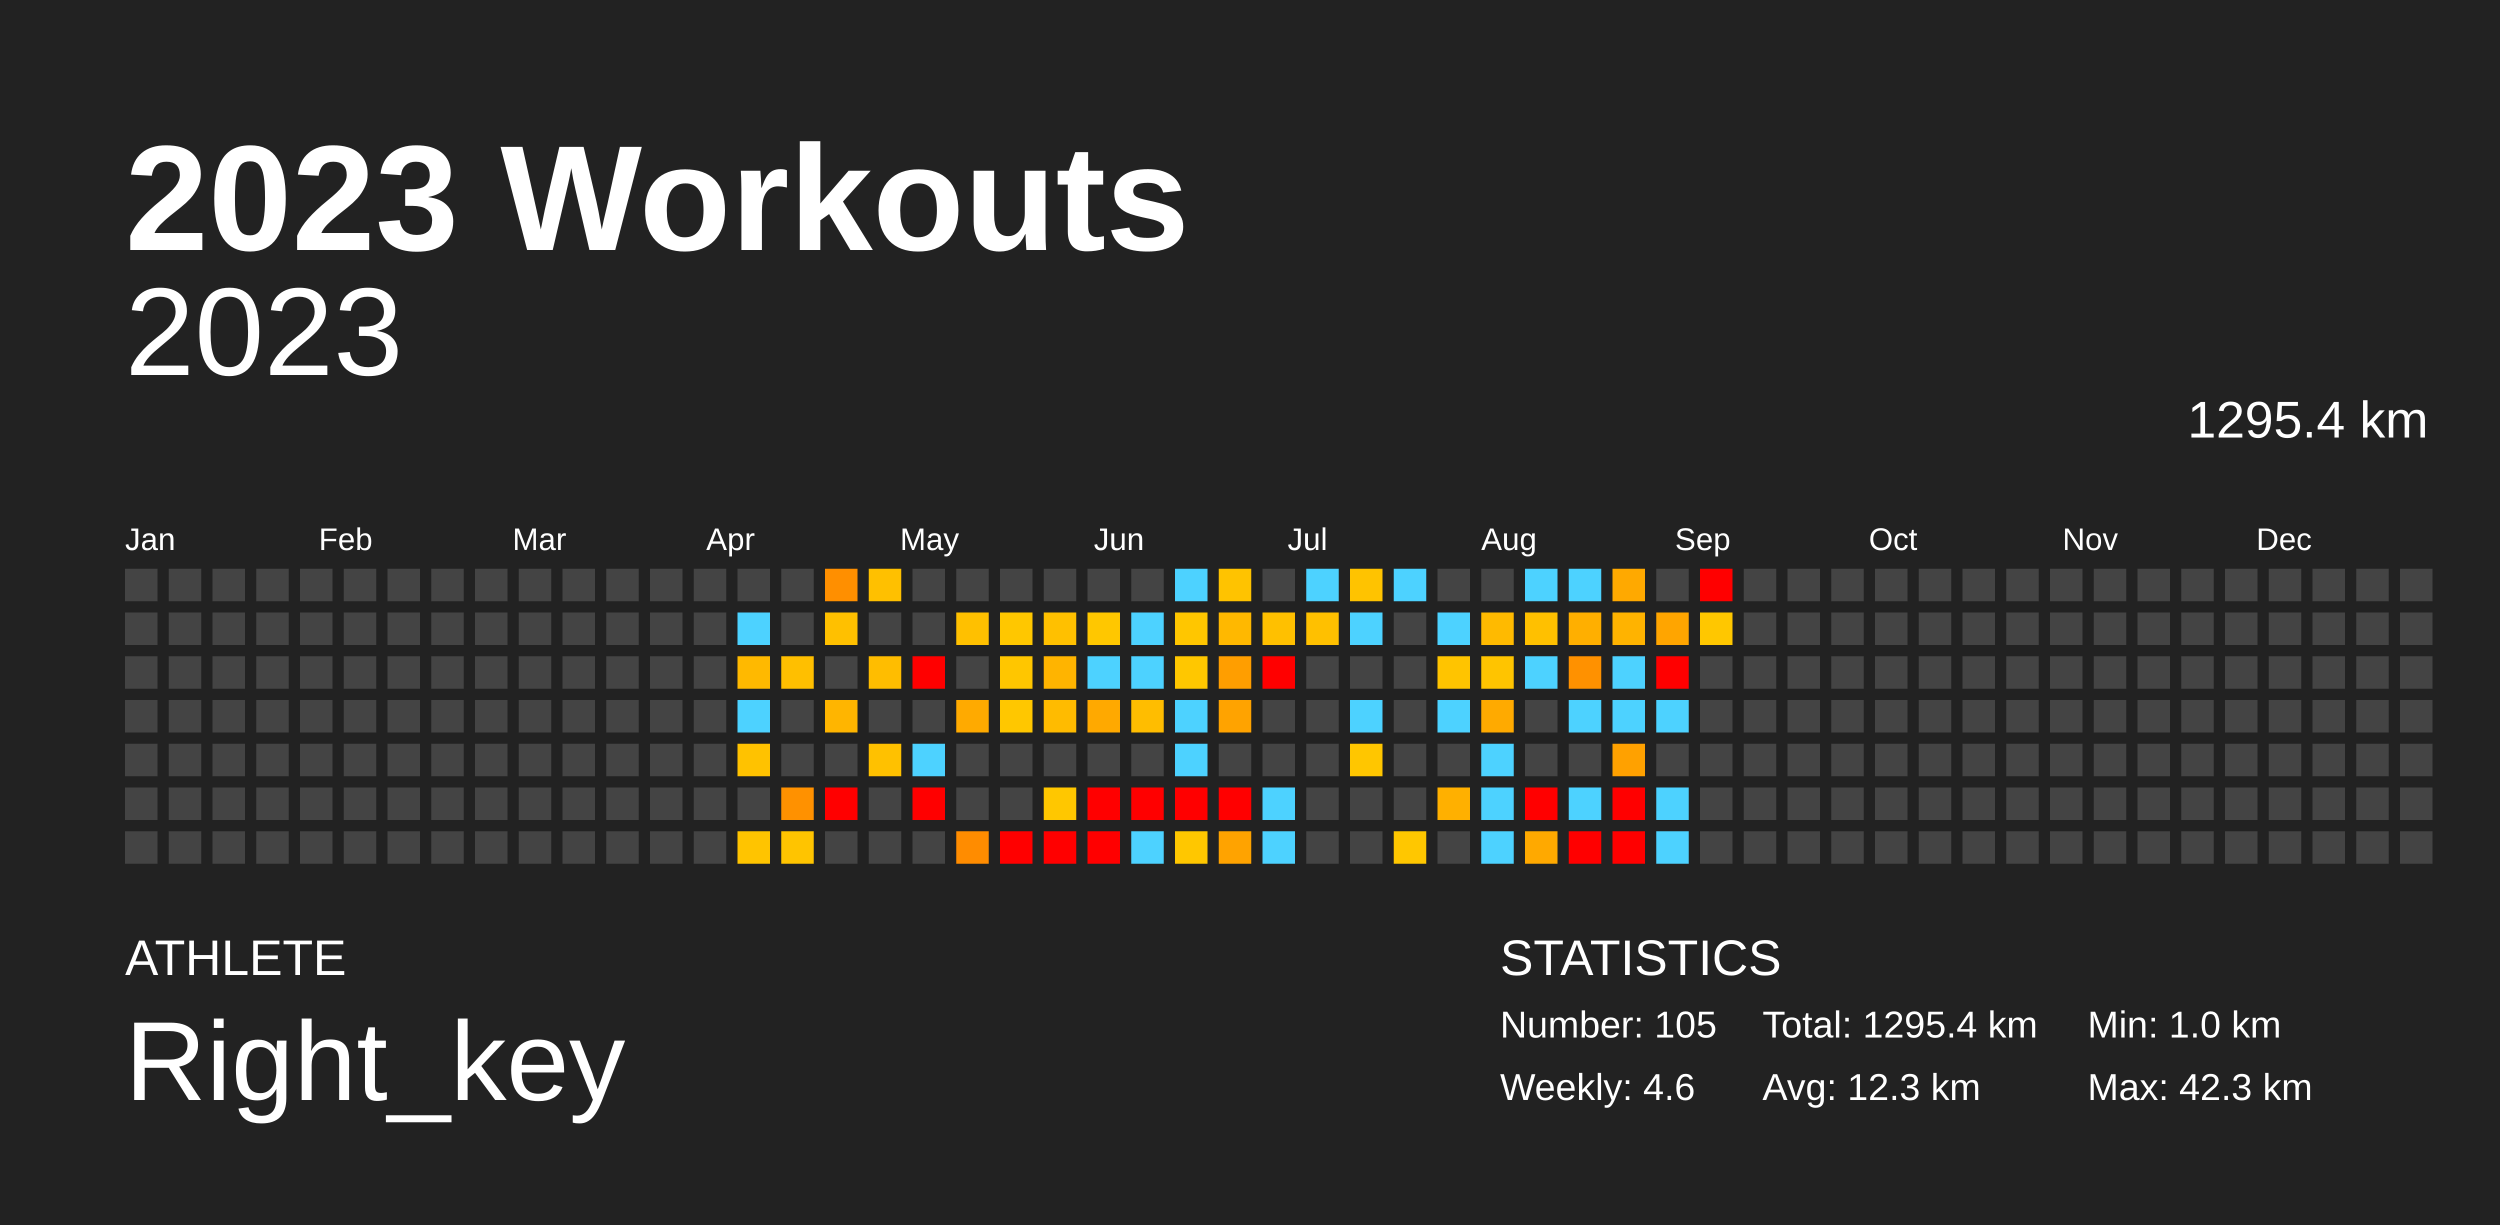
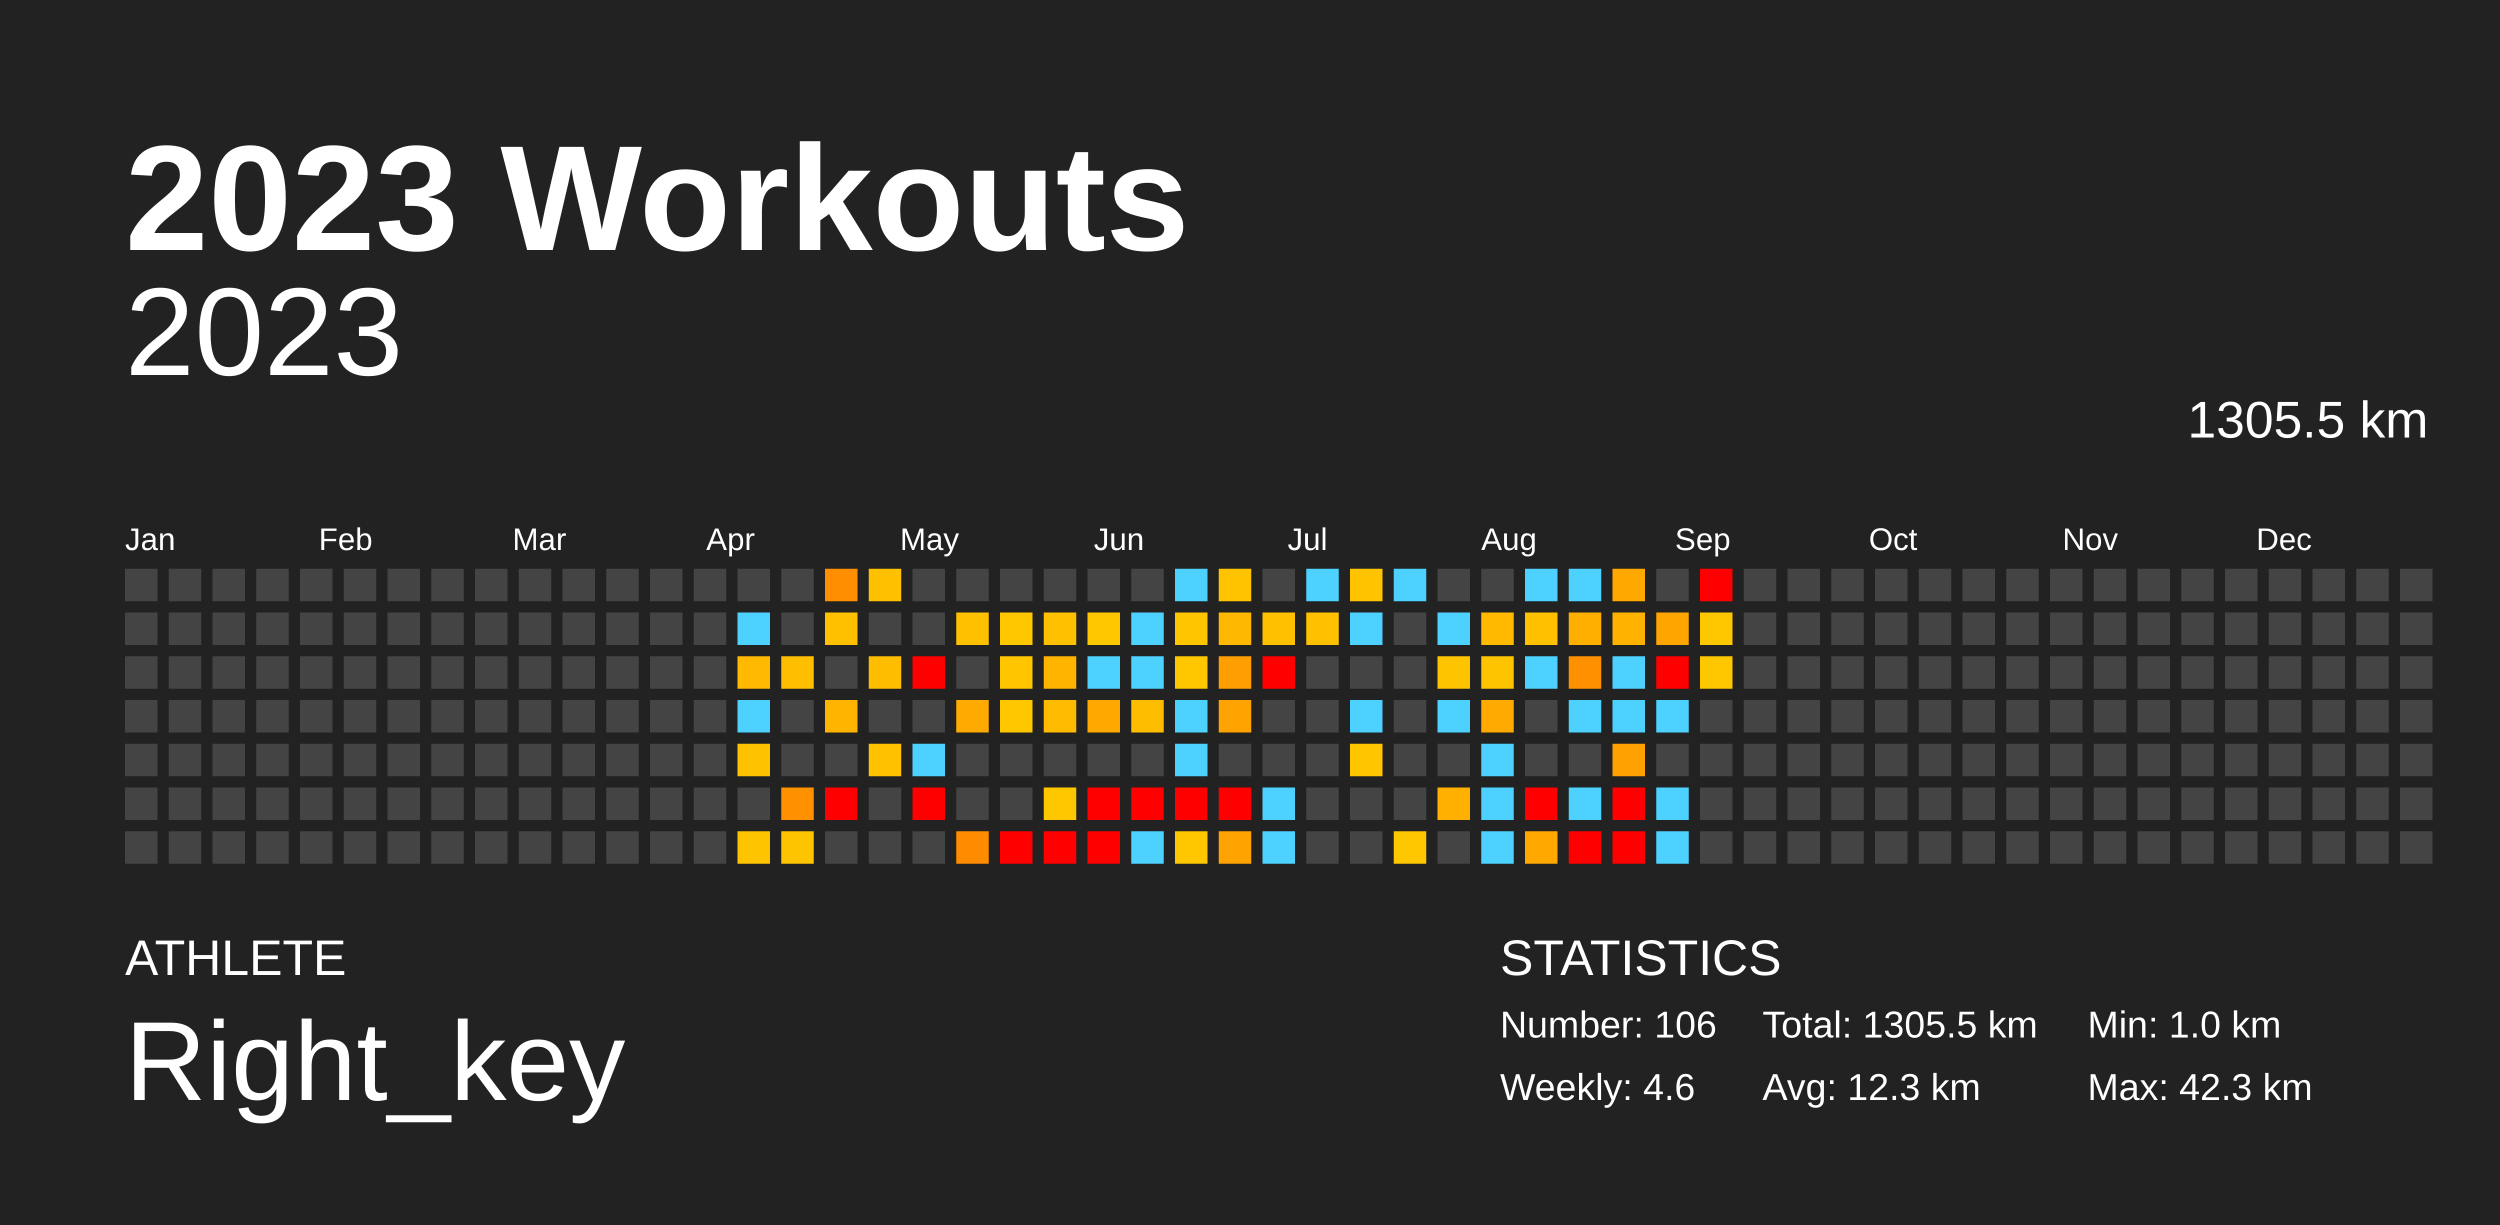
<svg xmlns="http://www.w3.org/2000/svg" baseProfile="full" height="98mm" version="1.1" viewBox="0,0,200,98" width="200mm">
  <defs />
  <rect fill="#222222" height="98" width="200" x="0" y="0" />
  <text fill="#FFFFFF" style="font-size:12px; font-family:Arial; font-weight:bold;" x="10" y="20">2023 Workouts</text>
  <text fill="#FFFFFF" style="font-size:4px; font-family:Arial" x="10" y="78">ATHLETE</text>
  <text fill="#FFFFFF" style="font-size:9px; font-family:Arial" x="10" y="88">Right_key</text>
  <text fill="#FFFFFF" style="font-size:4px; font-family:Arial" x="120" y="78">STATISTICS</text>
-   <text fill="#FFFFFF" style="font-size:3px; font-family:Arial" x="120" y="83">Number: 105</text>
+   <text fill="#FFFFFF" style="font-size:3px; font-family:Arial" x="120" y="83">Number: 106</text>
  <text fill="#FFFFFF" style="font-size:3px; font-family:Arial" x="120" y="88">Weekly: 4.6</text>
-   <text fill="#FFFFFF" style="font-size:3px; font-family:Arial" x="141" y="83">Total: 1295.4 km</text>
+   <text fill="#FFFFFF" style="font-size:3px; font-family:Arial" x="141" y="83">Total: 1305.5 km</text>
  <text fill="#FFFFFF" style="font-size:3px; font-family:Arial" x="141" y="88">Avg: 12.3 km</text>
  <text fill="#FFFFFF" style="font-size:3px; font-family:Arial" x="167" y="83">Min: 1.0 km</text>
  <text fill="#FFFFFF" style="font-size:3px; font-family:Arial" x="167" y="88">Max: 42.3 km</text>
  <text alignment-baseline="hanging" fill="#FFFFFF" style="font-size:10.0px; font-family:Arial;" x="10" y="30">2023</text>
-   <text alignment-baseline="hanging" fill="#FFFFFF" style="font-size:4.125px; font-family:Arial;" x="175" y="35">1295.4 km</text>
+   <text alignment-baseline="hanging" fill="#FFFFFF" style="font-size:4.125px; font-family:Arial;" x="175" y="35">1305.5 km</text>
  <text fill="#FFFFFF" style="font-size:2.5px; font-family:Arial" x="10.0" y="44">Jan</text>
  <text fill="#FFFFFF" style="font-size:2.5px; font-family:Arial" x="25.5" y="44">Feb</text>
  <text fill="#FFFFFF" style="font-size:2.5px; font-family:Arial" x="41.0" y="44">Mar</text>
  <text fill="#FFFFFF" style="font-size:2.5px; font-family:Arial" x="56.5" y="44">Apr</text>
  <text fill="#FFFFFF" style="font-size:2.5px; font-family:Arial" x="72.0" y="44">May</text>
  <text fill="#FFFFFF" style="font-size:2.5px; font-family:Arial" x="87.5" y="44">Jun</text>
  <text fill="#FFFFFF" style="font-size:2.5px; font-family:Arial" x="103.0" y="44">Jul</text>
  <text fill="#FFFFFF" style="font-size:2.5px; font-family:Arial" x="118.5" y="44">Aug</text>
  <text fill="#FFFFFF" style="font-size:2.5px; font-family:Arial" x="134.0" y="44">Sep</text>
  <text fill="#FFFFFF" style="font-size:2.5px; font-family:Arial" x="149.5" y="44">Oct</text>
  <text fill="#FFFFFF" style="font-size:2.5px; font-family:Arial" x="165.0" y="44">Nov</text>
  <text fill="#FFFFFF" style="font-size:2.5px; font-family:Arial" x="180.5" y="44">Dec</text>
  <rect fill="#444444" height="2.6" width="2.6" x="10.0" y="45.5" />
  <rect fill="#444444" height="2.6" width="2.6" x="10.0" y="49.0" />
  <rect fill="#444444" height="2.6" width="2.6" x="10.0" y="52.5" />
  <rect fill="#444444" height="2.6" width="2.6" x="10.0" y="56.0" />
  <rect fill="#444444" height="2.6" width="2.6" x="10.0" y="59.5" />
  <rect fill="#444444" height="2.6" width="2.6" x="10.0" y="63.0" />
  <rect fill="#444444" height="2.6" width="2.6" x="10.0" y="66.5" />
  <rect fill="#444444" height="2.6" width="2.6" x="13.5" y="45.5" />
  <rect fill="#444444" height="2.6" width="2.6" x="13.5" y="49.0" />
  <rect fill="#444444" height="2.6" width="2.6" x="13.5" y="52.5" />
  <rect fill="#444444" height="2.6" width="2.6" x="13.5" y="56.0" />
  <rect fill="#444444" height="2.6" width="2.6" x="13.5" y="59.5" />
  <rect fill="#444444" height="2.6" width="2.6" x="13.5" y="63.0" />
  <rect fill="#444444" height="2.6" width="2.6" x="13.5" y="66.5" />
  <rect fill="#444444" height="2.6" width="2.6" x="17.0" y="45.5" />
  <rect fill="#444444" height="2.6" width="2.6" x="17.0" y="49.0" />
  <rect fill="#444444" height="2.6" width="2.6" x="17.0" y="52.5" />
  <rect fill="#444444" height="2.6" width="2.6" x="17.0" y="56.0" />
  <rect fill="#444444" height="2.6" width="2.6" x="17.0" y="59.5" />
  <rect fill="#444444" height="2.6" width="2.6" x="17.0" y="63.0" />
  <rect fill="#444444" height="2.6" width="2.6" x="17.0" y="66.5" />
  <rect fill="#444444" height="2.6" width="2.6" x="20.5" y="45.5" />
  <rect fill="#444444" height="2.6" width="2.6" x="20.5" y="49.0" />
  <rect fill="#444444" height="2.6" width="2.6" x="20.5" y="52.5" />
  <rect fill="#444444" height="2.6" width="2.6" x="20.5" y="56.0" />
  <rect fill="#444444" height="2.6" width="2.6" x="20.5" y="59.5" />
  <rect fill="#444444" height="2.6" width="2.6" x="20.5" y="63.0" />
  <rect fill="#444444" height="2.6" width="2.6" x="20.5" y="66.5" />
  <rect fill="#444444" height="2.6" width="2.6" x="24.0" y="45.5" />
  <rect fill="#444444" height="2.6" width="2.6" x="24.0" y="49.0" />
  <rect fill="#444444" height="2.6" width="2.6" x="24.0" y="52.5" />
  <rect fill="#444444" height="2.6" width="2.6" x="24.0" y="56.0" />
  <rect fill="#444444" height="2.6" width="2.6" x="24.0" y="59.5" />
  <rect fill="#444444" height="2.6" width="2.6" x="24.0" y="63.0" />
  <rect fill="#444444" height="2.6" width="2.6" x="24.0" y="66.5" />
  <rect fill="#444444" height="2.6" width="2.6" x="27.5" y="45.5" />
  <rect fill="#444444" height="2.6" width="2.6" x="27.5" y="49.0" />
  <rect fill="#444444" height="2.6" width="2.6" x="27.5" y="52.5" />
  <rect fill="#444444" height="2.6" width="2.6" x="27.5" y="56.0" />
  <rect fill="#444444" height="2.6" width="2.6" x="27.5" y="59.5" />
  <rect fill="#444444" height="2.6" width="2.6" x="27.5" y="63.0" />
  <rect fill="#444444" height="2.6" width="2.6" x="27.5" y="66.5" />
  <rect fill="#444444" height="2.6" width="2.6" x="31.0" y="45.5" />
  <rect fill="#444444" height="2.6" width="2.6" x="31.0" y="49.0" />
  <rect fill="#444444" height="2.6" width="2.6" x="31.0" y="52.5" />
  <rect fill="#444444" height="2.6" width="2.6" x="31.0" y="56.0" />
  <rect fill="#444444" height="2.6" width="2.6" x="31.0" y="59.5" />
  <rect fill="#444444" height="2.6" width="2.6" x="31.0" y="63.0" />
  <rect fill="#444444" height="2.6" width="2.6" x="31.0" y="66.5" />
  <rect fill="#444444" height="2.6" width="2.6" x="34.5" y="45.5" />
  <rect fill="#444444" height="2.6" width="2.6" x="34.5" y="49.0" />
  <rect fill="#444444" height="2.6" width="2.6" x="34.5" y="52.5" />
  <rect fill="#444444" height="2.6" width="2.6" x="34.5" y="56.0" />
  <rect fill="#444444" height="2.6" width="2.6" x="34.5" y="59.5" />
  <rect fill="#444444" height="2.6" width="2.6" x="34.5" y="63.0" />
  <rect fill="#444444" height="2.6" width="2.6" x="34.5" y="66.5" />
  <rect fill="#444444" height="2.6" width="2.6" x="38.0" y="45.5" />
  <rect fill="#444444" height="2.6" width="2.6" x="38.0" y="49.0" />
  <rect fill="#444444" height="2.6" width="2.6" x="38.0" y="52.5" />
  <rect fill="#444444" height="2.6" width="2.6" x="38.0" y="56.0" />
  <rect fill="#444444" height="2.6" width="2.6" x="38.0" y="59.5" />
  <rect fill="#444444" height="2.6" width="2.6" x="38.0" y="63.0" />
  <rect fill="#444444" height="2.6" width="2.6" x="38.0" y="66.5" />
  <rect fill="#444444" height="2.6" width="2.6" x="41.5" y="45.5" />
  <rect fill="#444444" height="2.6" width="2.6" x="41.5" y="49.0" />
  <rect fill="#444444" height="2.6" width="2.6" x="41.5" y="52.5" />
  <rect fill="#444444" height="2.6" width="2.6" x="41.5" y="56.0" />
  <rect fill="#444444" height="2.6" width="2.6" x="41.5" y="59.5" />
  <rect fill="#444444" height="2.6" width="2.6" x="41.5" y="63.0" />
  <rect fill="#444444" height="2.6" width="2.6" x="41.5" y="66.5" />
  <rect fill="#444444" height="2.6" width="2.6" x="45.0" y="45.5" />
  <rect fill="#444444" height="2.6" width="2.6" x="45.0" y="49.0" />
  <rect fill="#444444" height="2.6" width="2.6" x="45.0" y="52.5" />
  <rect fill="#444444" height="2.6" width="2.6" x="45.0" y="56.0" />
  <rect fill="#444444" height="2.6" width="2.6" x="45.0" y="59.5" />
  <rect fill="#444444" height="2.6" width="2.6" x="45.0" y="63.0" />
  <rect fill="#444444" height="2.6" width="2.6" x="45.0" y="66.5" />
  <rect fill="#444444" height="2.6" width="2.6" x="48.5" y="45.5" />
  <rect fill="#444444" height="2.6" width="2.6" x="48.5" y="49.0" />
  <rect fill="#444444" height="2.6" width="2.6" x="48.5" y="52.5" />
  <rect fill="#444444" height="2.6" width="2.6" x="48.5" y="56.0" />
  <rect fill="#444444" height="2.6" width="2.6" x="48.5" y="59.5" />
  <rect fill="#444444" height="2.6" width="2.6" x="48.5" y="63.0" />
  <rect fill="#444444" height="2.6" width="2.6" x="48.5" y="66.5" />
  <rect fill="#444444" height="2.6" width="2.6" x="52.0" y="45.5" />
  <rect fill="#444444" height="2.6" width="2.6" x="52.0" y="49.0" />
  <rect fill="#444444" height="2.6" width="2.6" x="52.0" y="52.5" />
  <rect fill="#444444" height="2.6" width="2.6" x="52.0" y="56.0" />
  <rect fill="#444444" height="2.6" width="2.6" x="52.0" y="59.5" />
  <rect fill="#444444" height="2.6" width="2.6" x="52.0" y="63.0" />
  <rect fill="#444444" height="2.6" width="2.6" x="52.0" y="66.5" />
  <rect fill="#444444" height="2.6" width="2.6" x="55.5" y="45.5" />
  <rect fill="#444444" height="2.6" width="2.6" x="55.5" y="49.0" />
  <rect fill="#444444" height="2.6" width="2.6" x="55.5" y="52.5" />
  <rect fill="#444444" height="2.6" width="2.6" x="55.5" y="56.0" />
  <rect fill="#444444" height="2.6" width="2.6" x="55.5" y="59.5" />
  <rect fill="#444444" height="2.6" width="2.6" x="55.5" y="63.0" />
  <rect fill="#444444" height="2.6" width="2.6" x="55.5" y="66.5" />
  <rect fill="#444444" height="2.6" width="2.6" x="59.0" y="45.5" />
  <rect fill="#4dd2ff" height="2.6" width="2.6" x="59.0" y="49.0" />
  <rect fill="#ffb900" height="2.6" width="2.6" x="59.0" y="52.5" />
  <rect fill="#4dd2ff" height="2.6" width="2.6" x="59.0" y="56.0" />
  <rect fill="#ffc200" height="2.6" width="2.6" x="59.0" y="59.5" />
  <rect fill="#444444" height="2.6" width="2.6" x="59.0" y="63.0" />
  <rect fill="#ffc400" height="2.6" width="2.6" x="59.0" y="66.5" />
  <rect fill="#444444" height="2.6" width="2.6" x="62.5" y="45.5" />
  <rect fill="#444444" height="2.6" width="2.6" x="62.5" y="49.0" />
  <rect fill="#ffbf00" height="2.6" width="2.6" x="62.5" y="52.5" />
  <rect fill="#444444" height="2.6" width="2.6" x="62.5" y="56.0" />
  <rect fill="#444444" height="2.6" width="2.6" x="62.5" y="59.5" />
  <rect fill="#ff9100" height="2.6" width="2.6" x="62.5" y="63.0" />
  <rect fill="#ffc400" height="2.6" width="2.6" x="62.5" y="66.5" />
  <rect fill="#ff8f00" height="2.6" width="2.6" x="66.0" y="45.5" />
  <rect fill="#ffc000" height="2.6" width="2.6" x="66.0" y="49.0" />
  <rect fill="#444444" height="2.6" width="2.6" x="66.0" y="52.5" />
  <rect fill="#ffb500" height="2.6" width="2.6" x="66.0" y="56.0" />
  <rect fill="#444444" height="2.6" width="2.6" x="66.0" y="59.5" />
  <rect fill="red" height="2.6" width="2.6" x="66.0" y="63.0" />
  <rect fill="#444444" height="2.6" width="2.6" x="66.0" y="66.5" />
  <rect fill="#ffc000" height="2.6" width="2.6" x="69.5" y="45.5" />
  <rect fill="#444444" height="2.6" width="2.6" x="69.5" y="49.0" />
  <rect fill="#ffbd00" height="2.6" width="2.6" x="69.5" y="52.5" />
  <rect fill="#444444" height="2.6" width="2.6" x="69.5" y="56.0" />
  <rect fill="#ffc100" height="2.6" width="2.6" x="69.5" y="59.5" />
  <rect fill="#444444" height="2.6" width="2.6" x="69.5" y="63.0" />
  <rect fill="#444444" height="2.6" width="2.6" x="69.5" y="66.5" />
  <rect fill="#444444" height="2.6" width="2.6" x="73.0" y="45.5" />
  <rect fill="#444444" height="2.6" width="2.6" x="73.0" y="49.0" />
  <rect fill="red" height="2.6" width="2.6" x="73.0" y="52.5" />
  <rect fill="#444444" height="2.6" width="2.6" x="73.0" y="56.0" />
  <rect fill="#4dd2ff" height="2.6" width="2.6" x="73.0" y="59.5" />
  <rect fill="red" height="2.6" width="2.6" x="73.0" y="63.0" />
  <rect fill="#444444" height="2.6" width="2.6" x="73.0" y="66.5" />
  <rect fill="#444444" height="2.6" width="2.6" x="76.5" y="45.5" />
  <rect fill="#ffc000" height="2.6" width="2.6" x="76.5" y="49.0" />
  <rect fill="#444444" height="2.6" width="2.6" x="76.5" y="52.5" />
  <rect fill="#ffaa00" height="2.6" width="2.6" x="76.5" y="56.0" />
  <rect fill="#444444" height="2.6" width="2.6" x="76.5" y="59.5" />
  <rect fill="#444444" height="2.6" width="2.6" x="76.5" y="63.0" />
  <rect fill="#ff8c00" height="2.6" width="2.6" x="76.5" y="66.5" />
  <rect fill="#444444" height="2.6" width="2.6" x="80.0" y="45.5" />
  <rect fill="#ffc700" height="2.6" width="2.6" x="80.0" y="49.0" />
  <rect fill="#ffc600" height="2.6" width="2.6" x="80.0" y="52.5" />
  <rect fill="#ffc700" height="2.6" width="2.6" x="80.0" y="56.0" />
  <rect fill="#444444" height="2.6" width="2.6" x="80.0" y="59.5" />
  <rect fill="#444444" height="2.6" width="2.6" x="80.0" y="63.0" />
  <rect fill="red" height="2.6" width="2.6" x="80.0" y="66.5" />
  <rect fill="#444444" height="2.6" width="2.6" x="83.5" y="45.5" />
  <rect fill="#ffc000" height="2.6" width="2.6" x="83.5" y="49.0" />
  <rect fill="#ffb400" height="2.6" width="2.6" x="83.5" y="52.5" />
  <rect fill="#ffbb00" height="2.6" width="2.6" x="83.5" y="56.0" />
  <rect fill="#444444" height="2.6" width="2.6" x="83.5" y="59.5" />
  <rect fill="#ffc700" height="2.6" width="2.6" x="83.5" y="63.0" />
  <rect fill="red" height="2.6" width="2.6" x="83.5" y="66.5" />
  <rect fill="#444444" height="2.6" width="2.6" x="87.0" y="45.5" />
  <rect fill="#ffc700" height="2.6" width="2.6" x="87.0" y="49.0" />
  <rect fill="#4dd2ff" height="2.6" width="2.6" x="87.0" y="52.5" />
  <rect fill="#ffa900" height="2.6" width="2.6" x="87.0" y="56.0" />
  <rect fill="#444444" height="2.6" width="2.6" x="87.0" y="59.5" />
  <rect fill="red" height="2.6" width="2.6" x="87.0" y="63.0" />
  <rect fill="red" height="2.6" width="2.6" x="87.0" y="66.5" />
  <rect fill="#444444" height="2.6" width="2.6" x="90.5" y="45.5" />
  <rect fill="#4dd2ff" height="2.6" width="2.6" x="90.5" y="49.0" />
  <rect fill="#4dd2ff" height="2.6" width="2.6" x="90.5" y="52.5" />
  <rect fill="#ffbd00" height="2.6" width="2.6" x="90.5" y="56.0" />
  <rect fill="#444444" height="2.6" width="2.6" x="90.5" y="59.5" />
  <rect fill="red" height="2.6" width="2.6" x="90.5" y="63.0" />
  <rect fill="#4dd2ff" height="2.6" width="2.6" x="90.5" y="66.5" />
  <rect fill="#4dd2ff" height="2.6" width="2.6" x="94.0" y="45.5" />
  <rect fill="#ffc600" height="2.6" width="2.6" x="94.0" y="49.0" />
  <rect fill="#ffc700" height="2.6" width="2.6" x="94.0" y="52.5" />
  <rect fill="#4dd2ff" height="2.6" width="2.6" x="94.0" y="56.0" />
  <rect fill="#4dd2ff" height="2.6" width="2.6" x="94.0" y="59.5" />
  <rect fill="red" height="2.6" width="2.6" x="94.0" y="63.0" />
  <rect fill="#ffc700" height="2.6" width="2.6" x="94.0" y="66.5" />
  <rect fill="#ffc300" height="2.6" width="2.6" x="97.5" y="45.5" />
  <rect fill="#ffb800" height="2.6" width="2.6" x="97.5" y="49.0" />
  <rect fill="#ff9e00" height="2.6" width="2.6" x="97.5" y="52.5" />
  <rect fill="#ffa300" height="2.6" width="2.6" x="97.5" y="56.0" />
  <rect fill="#444444" height="2.6" width="2.6" x="97.5" y="59.5" />
  <rect fill="red" height="2.6" width="2.6" x="97.5" y="63.0" />
  <rect fill="#ffa300" height="2.6" width="2.6" x="97.5" y="66.5" />
  <rect fill="#444444" height="2.6" width="2.6" x="101.0" y="45.5" />
  <rect fill="#ffc000" height="2.6" width="2.6" x="101.0" y="49.0" />
  <rect fill="red" height="2.6" width="2.6" x="101.0" y="52.5" />
  <rect fill="#444444" height="2.6" width="2.6" x="101.0" y="56.0" />
  <rect fill="#444444" height="2.6" width="2.6" x="101.0" y="59.5" />
  <rect fill="#4dd2ff" height="2.6" width="2.6" x="101.0" y="63.0" />
  <rect fill="#4dd2ff" height="2.6" width="2.6" x="101.0" y="66.5" />
  <rect fill="#4dd2ff" height="2.6" width="2.6" x="104.5" y="45.5" />
  <rect fill="#ffc000" height="2.6" width="2.6" x="104.5" y="49.0" />
  <rect fill="#444444" height="2.6" width="2.6" x="104.5" y="52.5" />
  <rect fill="#444444" height="2.6" width="2.6" x="104.5" y="56.0" />
  <rect fill="#444444" height="2.6" width="2.6" x="104.5" y="59.5" />
  <rect fill="#444444" height="2.6" width="2.6" x="104.5" y="63.0" />
  <rect fill="#444444" height="2.6" width="2.6" x="104.5" y="66.5" />
  <rect fill="#ffc300" height="2.6" width="2.6" x="108.0" y="45.5" />
  <rect fill="#4dd2ff" height="2.6" width="2.6" x="108.0" y="49.0" />
  <rect fill="#444444" height="2.6" width="2.6" x="108.0" y="52.5" />
  <rect fill="#4dd2ff" height="2.6" width="2.6" x="108.0" y="56.0" />
  <rect fill="#ffc600" height="2.6" width="2.6" x="108.0" y="59.5" />
  <rect fill="#444444" height="2.6" width="2.6" x="108.0" y="63.0" />
  <rect fill="#444444" height="2.6" width="2.6" x="108.0" y="66.5" />
  <rect fill="#4dd2ff" height="2.6" width="2.6" x="111.5" y="45.5" />
  <rect fill="#444444" height="2.6" width="2.6" x="111.5" y="49.0" />
  <rect fill="#444444" height="2.6" width="2.6" x="111.5" y="52.5" />
  <rect fill="#444444" height="2.6" width="2.6" x="111.5" y="56.0" />
  <rect fill="#444444" height="2.6" width="2.6" x="111.5" y="59.5" />
  <rect fill="#444444" height="2.6" width="2.6" x="111.5" y="63.0" />
  <rect fill="#ffc700" height="2.6" width="2.6" x="111.5" y="66.5" />
  <rect fill="#444444" height="2.6" width="2.6" x="115.0" y="45.5" />
  <rect fill="#4dd2ff" height="2.6" width="2.6" x="115.0" y="49.0" />
  <rect fill="#ffc400" height="2.6" width="2.6" x="115.0" y="52.5" />
  <rect fill="#4dd2ff" height="2.6" width="2.6" x="115.0" y="56.0" />
  <rect fill="#444444" height="2.6" width="2.6" x="115.0" y="59.5" />
  <rect fill="#ffb000" height="2.6" width="2.6" x="115.0" y="63.0" />
  <rect fill="#444444" height="2.6" width="2.6" x="115.0" y="66.5" />
  <rect fill="#444444" height="2.6" width="2.6" x="118.5" y="45.5" />
  <rect fill="#ffba00" height="2.6" width="2.6" x="118.5" y="49.0" />
  <rect fill="#ffc400" height="2.6" width="2.6" x="118.5" y="52.5" />
  <rect fill="#ffaa00" height="2.6" width="2.6" x="118.5" y="56.0" />
  <rect fill="#4dd2ff" height="2.6" width="2.6" x="118.5" y="59.5" />
  <rect fill="#4dd2ff" height="2.6" width="2.6" x="118.5" y="63.0" />
  <rect fill="#4dd2ff" height="2.6" width="2.6" x="118.5" y="66.5" />
  <rect fill="#4dd2ff" height="2.6" width="2.6" x="122.0" y="45.5" />
  <rect fill="#ffc000" height="2.6" width="2.6" x="122.0" y="49.0" />
  <rect fill="#4dd2ff" height="2.6" width="2.6" x="122.0" y="52.5" />
  <rect fill="#444444" height="2.6" width="2.6" x="122.0" y="56.0" />
  <rect fill="#444444" height="2.6" width="2.6" x="122.0" y="59.5" />
  <rect fill="red" height="2.6" width="2.6" x="122.0" y="63.0" />
  <rect fill="#ffa900" height="2.6" width="2.6" x="122.0" y="66.5" />
  <rect fill="#4dd2ff" height="2.6" width="2.6" x="125.5" y="45.5" />
  <rect fill="#ffaf00" height="2.6" width="2.6" x="125.5" y="49.0" />
  <rect fill="#ff9100" height="2.6" width="2.6" x="125.5" y="52.5" />
  <rect fill="#4dd2ff" height="2.6" width="2.6" x="125.5" y="56.0" />
  <rect fill="#444444" height="2.6" width="2.6" x="125.5" y="59.5" />
  <rect fill="#4dd2ff" height="2.6" width="2.6" x="125.5" y="63.0" />
  <rect fill="red" height="2.6" width="2.6" x="125.5" y="66.5" />
  <rect fill="#ffa900" height="2.6" width="2.6" x="129.0" y="45.5" />
  <rect fill="#ffb300" height="2.6" width="2.6" x="129.0" y="49.0" />
  <rect fill="#4dd2ff" height="2.6" width="2.6" x="129.0" y="52.5" />
  <rect fill="#4dd2ff" height="2.6" width="2.6" x="129.0" y="56.0" />
  <rect fill="#ffa100" height="2.6" width="2.6" x="129.0" y="59.5" />
  <rect fill="red" height="2.6" width="2.6" x="129.0" y="63.0" />
  <rect fill="red" height="2.6" width="2.6" x="129.0" y="66.5" />
  <rect fill="#444444" height="2.6" width="2.6" x="132.5" y="45.5" />
  <rect fill="#ffa500" height="2.6" width="2.6" x="132.5" y="49.0" />
  <rect fill="red" height="2.6" width="2.6" x="132.5" y="52.5" />
  <rect fill="#4dd2ff" height="2.6" width="2.6" x="132.5" y="56.0" />
  <rect fill="#444444" height="2.6" width="2.6" x="132.5" y="59.5" />
  <rect fill="#4dd2ff" height="2.6" width="2.6" x="132.5" y="63.0" />
  <rect fill="#4dd2ff" height="2.6" width="2.6" x="132.5" y="66.5" />
  <rect fill="red" height="2.6" width="2.6" x="136.0" y="45.5" />
  <rect fill="#ffc700" height="2.6" width="2.6" x="136.0" y="49.0" />
-   <rect fill="#444444" height="2.6" width="2.6" x="136.0" y="52.5" />
+   <rect fill="#ffc700" height="2.6" width="2.6" x="136.0" y="52.5" />
  <rect fill="#444444" height="2.6" width="2.6" x="136.0" y="56.0" />
  <rect fill="#444444" height="2.6" width="2.6" x="136.0" y="59.5" />
  <rect fill="#444444" height="2.6" width="2.6" x="136.0" y="63.0" />
  <rect fill="#444444" height="2.6" width="2.6" x="136.0" y="66.5" />
  <rect fill="#444444" height="2.6" width="2.6" x="139.5" y="45.5" />
  <rect fill="#444444" height="2.6" width="2.6" x="139.5" y="49.0" />
  <rect fill="#444444" height="2.6" width="2.6" x="139.5" y="52.5" />
  <rect fill="#444444" height="2.6" width="2.6" x="139.5" y="56.0" />
  <rect fill="#444444" height="2.6" width="2.6" x="139.5" y="59.5" />
  <rect fill="#444444" height="2.6" width="2.6" x="139.5" y="63.0" />
  <rect fill="#444444" height="2.6" width="2.6" x="139.5" y="66.5" />
  <rect fill="#444444" height="2.6" width="2.6" x="143.0" y="45.5" />
  <rect fill="#444444" height="2.6" width="2.6" x="143.0" y="49.0" />
  <rect fill="#444444" height="2.6" width="2.6" x="143.0" y="52.5" />
  <rect fill="#444444" height="2.6" width="2.6" x="143.0" y="56.0" />
  <rect fill="#444444" height="2.6" width="2.6" x="143.0" y="59.5" />
  <rect fill="#444444" height="2.6" width="2.6" x="143.0" y="63.0" />
  <rect fill="#444444" height="2.6" width="2.6" x="143.0" y="66.5" />
  <rect fill="#444444" height="2.6" width="2.6" x="146.5" y="45.5" />
  <rect fill="#444444" height="2.6" width="2.6" x="146.5" y="49.0" />
  <rect fill="#444444" height="2.6" width="2.6" x="146.5" y="52.5" />
  <rect fill="#444444" height="2.6" width="2.6" x="146.5" y="56.0" />
  <rect fill="#444444" height="2.6" width="2.6" x="146.5" y="59.5" />
  <rect fill="#444444" height="2.6" width="2.6" x="146.5" y="63.0" />
  <rect fill="#444444" height="2.6" width="2.6" x="146.5" y="66.5" />
  <rect fill="#444444" height="2.6" width="2.6" x="150.0" y="45.5" />
  <rect fill="#444444" height="2.6" width="2.6" x="150.0" y="49.0" />
  <rect fill="#444444" height="2.6" width="2.6" x="150.0" y="52.5" />
  <rect fill="#444444" height="2.6" width="2.6" x="150.0" y="56.0" />
  <rect fill="#444444" height="2.6" width="2.6" x="150.0" y="59.5" />
  <rect fill="#444444" height="2.6" width="2.6" x="150.0" y="63.0" />
  <rect fill="#444444" height="2.6" width="2.6" x="150.0" y="66.5" />
  <rect fill="#444444" height="2.6" width="2.6" x="153.5" y="45.5" />
  <rect fill="#444444" height="2.6" width="2.6" x="153.5" y="49.0" />
  <rect fill="#444444" height="2.6" width="2.6" x="153.5" y="52.5" />
  <rect fill="#444444" height="2.6" width="2.6" x="153.5" y="56.0" />
  <rect fill="#444444" height="2.6" width="2.6" x="153.5" y="59.5" />
  <rect fill="#444444" height="2.6" width="2.6" x="153.5" y="63.0" />
  <rect fill="#444444" height="2.6" width="2.6" x="153.5" y="66.5" />
  <rect fill="#444444" height="2.6" width="2.6" x="157.0" y="45.5" />
  <rect fill="#444444" height="2.6" width="2.6" x="157.0" y="49.0" />
  <rect fill="#444444" height="2.6" width="2.6" x="157.0" y="52.5" />
  <rect fill="#444444" height="2.6" width="2.6" x="157.0" y="56.0" />
  <rect fill="#444444" height="2.6" width="2.6" x="157.0" y="59.5" />
  <rect fill="#444444" height="2.6" width="2.6" x="157.0" y="63.0" />
  <rect fill="#444444" height="2.6" width="2.6" x="157.0" y="66.5" />
  <rect fill="#444444" height="2.6" width="2.6" x="160.5" y="45.5" />
  <rect fill="#444444" height="2.6" width="2.6" x="160.5" y="49.0" />
  <rect fill="#444444" height="2.6" width="2.6" x="160.5" y="52.5" />
  <rect fill="#444444" height="2.6" width="2.6" x="160.5" y="56.0" />
  <rect fill="#444444" height="2.6" width="2.6" x="160.5" y="59.5" />
  <rect fill="#444444" height="2.6" width="2.6" x="160.5" y="63.0" />
  <rect fill="#444444" height="2.6" width="2.6" x="160.5" y="66.5" />
  <rect fill="#444444" height="2.6" width="2.6" x="164.0" y="45.5" />
  <rect fill="#444444" height="2.6" width="2.6" x="164.0" y="49.0" />
  <rect fill="#444444" height="2.6" width="2.6" x="164.0" y="52.5" />
  <rect fill="#444444" height="2.6" width="2.6" x="164.0" y="56.0" />
  <rect fill="#444444" height="2.6" width="2.6" x="164.0" y="59.5" />
  <rect fill="#444444" height="2.6" width="2.6" x="164.0" y="63.0" />
  <rect fill="#444444" height="2.6" width="2.6" x="164.0" y="66.5" />
  <rect fill="#444444" height="2.6" width="2.6" x="167.5" y="45.5" />
  <rect fill="#444444" height="2.6" width="2.6" x="167.5" y="49.0" />
  <rect fill="#444444" height="2.6" width="2.6" x="167.5" y="52.5" />
  <rect fill="#444444" height="2.6" width="2.6" x="167.5" y="56.0" />
  <rect fill="#444444" height="2.6" width="2.6" x="167.5" y="59.5" />
  <rect fill="#444444" height="2.6" width="2.6" x="167.5" y="63.0" />
  <rect fill="#444444" height="2.6" width="2.6" x="167.5" y="66.5" />
  <rect fill="#444444" height="2.6" width="2.6" x="171.0" y="45.5" />
  <rect fill="#444444" height="2.6" width="2.6" x="171.0" y="49.0" />
  <rect fill="#444444" height="2.6" width="2.6" x="171.0" y="52.5" />
  <rect fill="#444444" height="2.6" width="2.6" x="171.0" y="56.0" />
  <rect fill="#444444" height="2.6" width="2.6" x="171.0" y="59.5" />
  <rect fill="#444444" height="2.6" width="2.6" x="171.0" y="63.0" />
  <rect fill="#444444" height="2.6" width="2.6" x="171.0" y="66.5" />
  <rect fill="#444444" height="2.6" width="2.6" x="174.5" y="45.5" />
  <rect fill="#444444" height="2.6" width="2.6" x="174.5" y="49.0" />
  <rect fill="#444444" height="2.6" width="2.6" x="174.5" y="52.5" />
  <rect fill="#444444" height="2.6" width="2.6" x="174.5" y="56.0" />
  <rect fill="#444444" height="2.6" width="2.6" x="174.5" y="59.5" />
  <rect fill="#444444" height="2.6" width="2.6" x="174.5" y="63.0" />
  <rect fill="#444444" height="2.6" width="2.6" x="174.5" y="66.5" />
  <rect fill="#444444" height="2.6" width="2.6" x="178.0" y="45.5" />
  <rect fill="#444444" height="2.6" width="2.6" x="178.0" y="49.0" />
  <rect fill="#444444" height="2.6" width="2.6" x="178.0" y="52.5" />
  <rect fill="#444444" height="2.6" width="2.6" x="178.0" y="56.0" />
  <rect fill="#444444" height="2.6" width="2.6" x="178.0" y="59.5" />
  <rect fill="#444444" height="2.6" width="2.6" x="178.0" y="63.0" />
  <rect fill="#444444" height="2.6" width="2.6" x="178.0" y="66.5" />
  <rect fill="#444444" height="2.6" width="2.6" x="181.5" y="45.5" />
  <rect fill="#444444" height="2.6" width="2.6" x="181.5" y="49.0" />
  <rect fill="#444444" height="2.6" width="2.6" x="181.5" y="52.5" />
  <rect fill="#444444" height="2.6" width="2.6" x="181.5" y="56.0" />
  <rect fill="#444444" height="2.6" width="2.6" x="181.5" y="59.5" />
  <rect fill="#444444" height="2.6" width="2.6" x="181.5" y="63.0" />
  <rect fill="#444444" height="2.6" width="2.6" x="181.5" y="66.5" />
  <rect fill="#444444" height="2.6" width="2.6" x="185.0" y="45.5" />
  <rect fill="#444444" height="2.6" width="2.6" x="185.0" y="49.0" />
  <rect fill="#444444" height="2.6" width="2.6" x="185.0" y="52.5" />
  <rect fill="#444444" height="2.6" width="2.6" x="185.0" y="56.0" />
  <rect fill="#444444" height="2.6" width="2.6" x="185.0" y="59.5" />
  <rect fill="#444444" height="2.6" width="2.6" x="185.0" y="63.0" />
  <rect fill="#444444" height="2.6" width="2.6" x="185.0" y="66.5" />
  <rect fill="#444444" height="2.6" width="2.6" x="188.5" y="45.5" />
  <rect fill="#444444" height="2.6" width="2.6" x="188.5" y="49.0" />
  <rect fill="#444444" height="2.6" width="2.6" x="188.5" y="52.5" />
  <rect fill="#444444" height="2.6" width="2.6" x="188.5" y="56.0" />
  <rect fill="#444444" height="2.6" width="2.6" x="188.5" y="59.5" />
  <rect fill="#444444" height="2.6" width="2.6" x="188.5" y="63.0" />
  <rect fill="#444444" height="2.6" width="2.6" x="188.5" y="66.5" />
  <rect fill="#444444" height="2.6" width="2.6" x="192.0" y="45.5" />
  <rect fill="#444444" height="2.6" width="2.6" x="192.0" y="49.0" />
  <rect fill="#444444" height="2.6" width="2.6" x="192.0" y="52.5" />
  <rect fill="#444444" height="2.6" width="2.6" x="192.0" y="56.0" />
  <rect fill="#444444" height="2.6" width="2.6" x="192.0" y="59.5" />
  <rect fill="#444444" height="2.6" width="2.6" x="192.0" y="63.0" />
  <rect fill="#444444" height="2.6" width="2.6" x="192.0" y="66.5" />
</svg>
